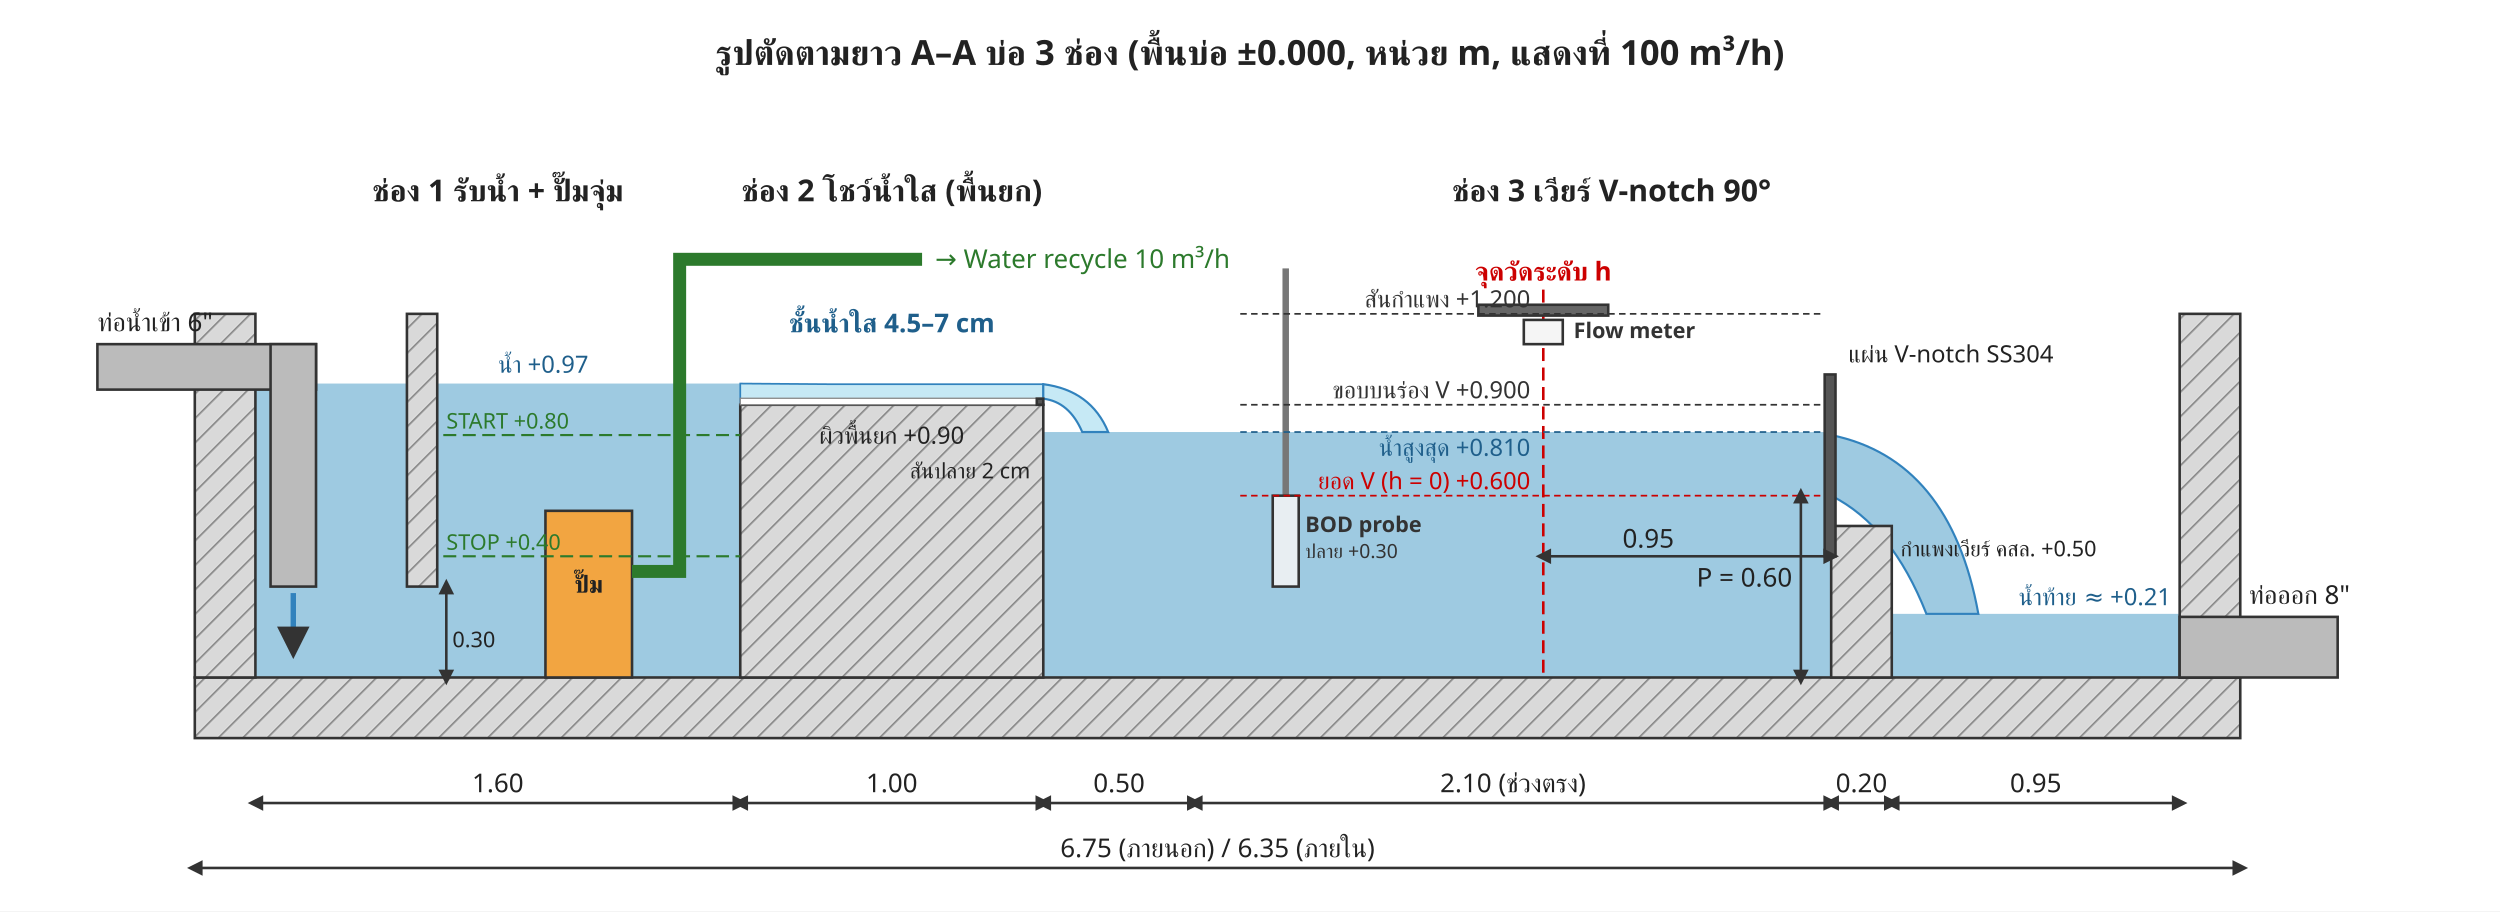
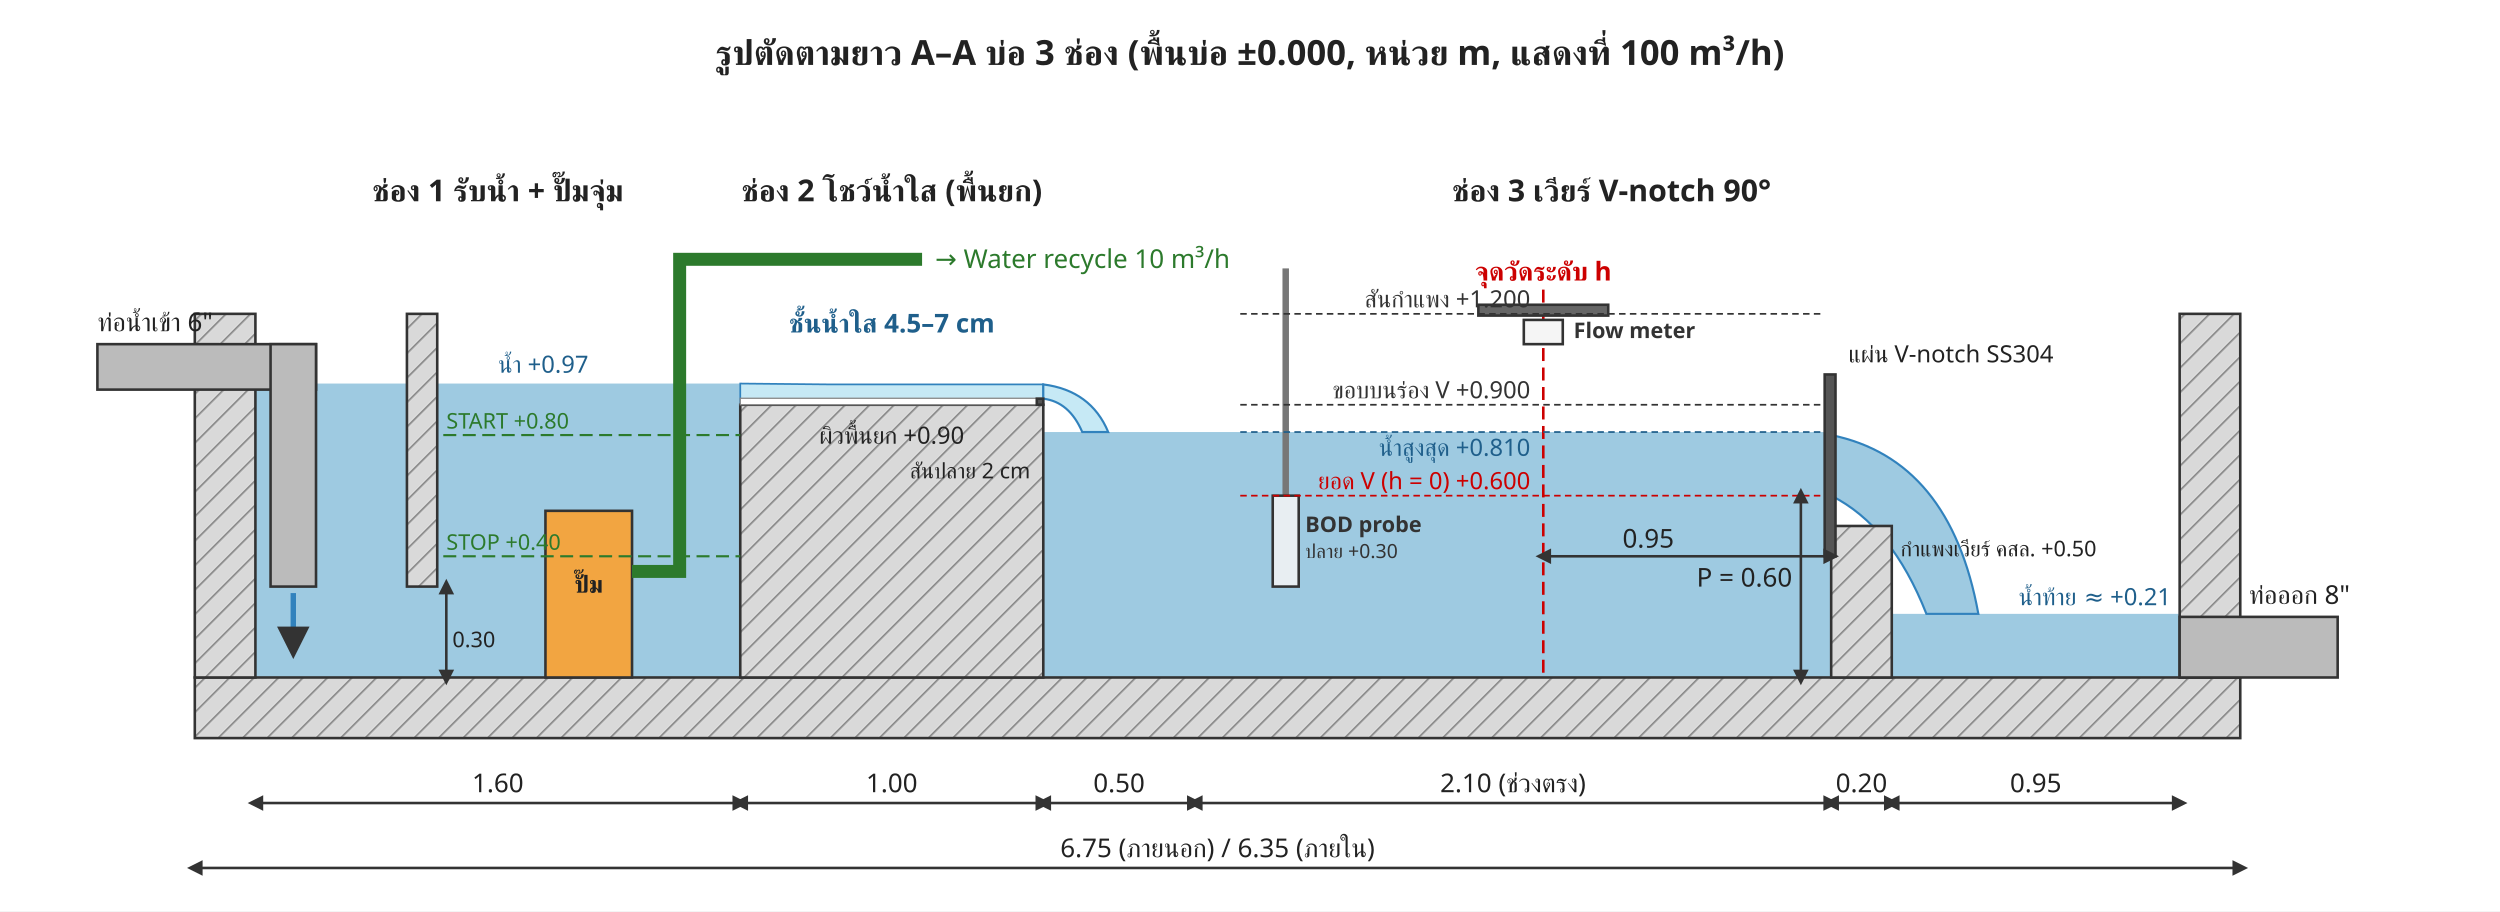
<svg xmlns="http://www.w3.org/2000/svg" viewBox="0 0 1155 421" width="1155" height="421" font-family="Sarabun, Tahoma, sans-serif">
  <defs>
    <pattern id="rc" width="8" height="8" patternUnits="userSpaceOnUse" patternTransform="rotate(45)">
      <rect width="8" height="8" fill="#d9d9d9" />
      <line x1="0" y1="0" x2="0" y2="8" stroke="#888" stroke-width="1.5" />
    </pattern>
    <marker id="a" viewBox="0 0 10 10" refX="5" refY="5" markerWidth="6" markerHeight="6" orient="auto-start-reverse">
      <path d="M0,0 L10,5 L0,10 z" fill="#333" />
    </marker>
  </defs>
  <rect width="1155" height="421" fill="white" />
  <text x="577.5" y="30.0" font-size="16" text-anchor="middle" fill="#222" font-weight="bold">รูปตัดตามยาว A–A บ่อ 3 ช่อง  (พื้นบ่อ ±0.000, หน่วย m, แสดงที่ 100 m³/h)</text>
  <rect x="118.0" y="177.2" width="224.0" height="135.8" fill="#9ecae1" stroke="none" stroke-width="1.2" />
-   <polygon points="342.0,177.2 384.0,177.5 482.0,177.5 482.0,187.0 342.0,187.0" fill="#c6e9f5" stroke="#3182bd" stroke-width="0.8" fill-opacity="1" />
+   <polygon points="342.0,177.2 384.0,177.6 482.0,177.6 482.0,187.0 342.0,187.0" fill="#c6e9f5" stroke="#3182bd" stroke-width="0.8" fill-opacity="1" />
  <rect x="482.0" y="199.6" width="364.0" height="113.4" fill="#9ecae1" stroke="none" stroke-width="1.2" />
  <rect x="874.0" y="283.6" width="133.0" height="29.4" fill="#9ecae1" stroke="none" stroke-width="1.2" />
-   <path d="M482.0,177.5 Q504.0,180.3 512.0,199.6 L500.0,199.6 Q494.0,185.6 482.0,184.2 z" fill="#c6e9f5" stroke="#3182bd" />
+   <path d="M482.0,177.6 Q504.0,180.4 512.0,199.6 L500.0,199.6 Q494.0,185.6 482.0,184.2 z" fill="#c6e9f5" stroke="#3182bd" />
  <path d="M846.0,201.0 Q901.0,212.2 914.0,283.6 L890.0,283.6 Q874.0,243.0 846.0,229.0 z" fill="#9ecae1" stroke="#3182bd" />
  <rect x="90.0" y="313.0" width="945.0" height="28.0" fill="url(#rc)" stroke="#333" stroke-width="1.2" />
  <rect x="90.0" y="145.0" width="28.0" height="168.0" fill="url(#rc)" stroke="#333" stroke-width="1.2" />
  <rect x="1007.0" y="145.0" width="28.0" height="168.0" fill="url(#rc)" stroke="#333" stroke-width="1.2" />
  <rect x="342.0" y="187.0" width="140.0" height="126.0" fill="url(#rc)" stroke="#333" stroke-width="1.2" />
  <rect x="342.0" y="184.0" width="140.0" height="3.0" fill="#fff" stroke="#888" stroke-width="0.6" />
  <rect x="479.0" y="184.2" width="3.0" height="2.8" fill="#555" stroke="#333" stroke-width="1.2" />
  <rect x="45.0" y="159.0" width="101.0" height="21.0" fill="#bbb" stroke="#333" stroke-width="1.2" />
  <rect x="125.0" y="159.0" width="21.0" height="112.0" fill="#bbb" stroke="#333" stroke-width="1.2" />
  <text x="45.0" y="153.0" font-size="12" text-anchor="start" fill="#222" font-weight="normal">ท่อน้ำเข้า 6"</text>
  <line x1="135.5" y1="274.0" x2="135.5" y2="297.0" stroke="#3182bd" stroke-width="2.5" marker-end="url(#a)" />
  <rect x="188.0" y="145.0" width="14.0" height="126.0" fill="url(#rc)" stroke="#333" stroke-width="1.2" />
  <line x1="206.2" y1="271.0" x2="206.2" y2="313.0" stroke="#333" stroke-width="1.2" marker-start="url(#a)" marker-end="url(#a)" />
  <text x="209.0" y="299.0" font-size="10" text-anchor="start" fill="#222" font-weight="normal">0.30</text>
  <rect x="252.0" y="236.0" width="40.0" height="77.0" fill="#f2a541" stroke="#333" stroke-width="1.2" />
  <text x="272.0" y="273.8" font-size="11" text-anchor="middle" fill="#222" font-weight="bold">ปั๊ม</text>
  <path d="M292.0,264.0 H314.0 V119.8 H426.0" fill="none" stroke="#2c7a2c" stroke-width="6" />
  <text x="432.0" y="123.8" font-size="12" text-anchor="start" fill="#2c7a2c" font-weight="normal">→ Water recycle 10 m³/h</text>
  <line x1="204.8" y1="201.0" x2="342.0" y2="201.0" stroke="#2c7a2c" stroke-width="1" stroke-dasharray="6 3" />
  <text x="206.2" y="198.0" font-size="10" text-anchor="start" fill="#2c7a2c" font-weight="normal">START +0.80</text>
  <line x1="204.8" y1="257.0" x2="342.0" y2="257.0" stroke="#2c7a2c" stroke-width="1" stroke-dasharray="6 3" />
  <text x="206.2" y="254.0" font-size="10" text-anchor="start" fill="#2c7a2c" font-weight="normal">STOP +0.40</text>
  <line x1="713.0" y1="133.8" x2="713.0" y2="313.0" stroke="#c00" stroke-width="1.2" stroke-dasharray="6 3" />
  <text x="713.0" y="129.6" font-size="12" text-anchor="middle" fill="#c00" font-weight="bold">จุดวัดระดับ h</text>
  <rect x="683.0" y="140.8" width="60.0" height="5.0" fill="#666" stroke="#333" stroke-width="1.2" />
  <rect x="704.0" y="147.8" width="18.0" height="11.2" fill="#f5f5f5" stroke="#333" stroke-width="1.2" />
  <text x="727.0" y="156.2" font-size="10" text-anchor="start" fill="#333" font-weight="bold">Flow meter</text>
  <line x1="594.0" y1="124.0" x2="594.0" y2="254.2" stroke="#777" stroke-width="3" />
  <rect x="588.0" y="229.0" width="12.0" height="42.0" fill="#e8eef2" stroke="#333" stroke-width="1.2" />
  <text x="603.0" y="245.8" font-size="10" text-anchor="start" fill="#333" font-weight="bold">BOD probe</text>
  <text x="603.0" y="257.8" font-size="9" text-anchor="start" fill="#333" font-weight="normal">ปลาย +0.30</text>
  <rect x="846.0" y="243.0" width="28.0" height="70.0" fill="url(#rc)" stroke="#333" stroke-width="1.2" />
  <rect x="843.0" y="173.0" width="5.0" height="84.0" fill="#555" stroke="#333" stroke-width="1.2" />
  <text x="854.0" y="167.4" font-size="11" text-anchor="start" fill="#222" font-weight="normal">แผ่น V-notch SS304</text>
  <text x="878.0" y="257.0" font-size="10" text-anchor="start" fill="#222" font-weight="normal">กำแพงเวียร์ คสล. +0.50</text>
  <rect x="1007.0" y="285.0" width="73.0" height="28.0" fill="#bbb" stroke="#333" stroke-width="1.2" />
  <text x="1039.0" y="279.0" font-size="12" text-anchor="start" fill="#222" font-weight="normal">ท่อออก 8"</text>
  <line x1="573.0" y1="145.0" x2="842.0" y2="145.0" stroke="#333" stroke-width="0.8" stroke-dasharray="3 2" />
  <text x="707.0" y="142.0" font-size="11" text-anchor="end" fill="#333" font-weight="normal">สันกำแพง +1.200</text>
  <line x1="573.0" y1="187.0" x2="842.0" y2="187.0" stroke="#333" stroke-width="0.8" stroke-dasharray="3 2" />
  <text x="707.0" y="184.0" font-size="11" text-anchor="end" fill="#333" font-weight="normal">ขอบบนร่อง V +0.900</text>
  <line x1="573.0" y1="199.6" x2="842.0" y2="199.6" stroke="#1f5f8b" stroke-width="0.8" stroke-dasharray="3 2" />
  <text x="707.0" y="210.6" font-size="11" text-anchor="end" fill="#1f5f8b" font-weight="normal">น้ำสูงสุด +0.810</text>
  <line x1="573.0" y1="229.0" x2="842.0" y2="229.0" stroke="#c00" stroke-width="0.8" stroke-dasharray="3 2" />
  <text x="707.0" y="226.0" font-size="11" text-anchor="end" fill="#c00" font-weight="normal">ยอด V (h = 0) +0.600</text>
  <text x="412.0" y="205.0" font-size="11" text-anchor="middle" fill="#222" font-weight="normal">ผิวพื้นยก +0.90</text>
-   <text x="412.0" y="153.5" font-size="12" text-anchor="middle" fill="#1f5f8b" font-weight="bold">ชั้นน้ำใส 4.5–7 cm</text>
+   <text x="412.0" y="153.6" font-size="12" text-anchor="middle" fill="#1f5f8b" font-weight="bold">ชั้นน้ำใส 4.5–7 cm</text>
  <text x="476.0" y="221.0" font-size="10" text-anchor="end" fill="#222" font-weight="normal">สันปลาย 2 cm</text>
  <text x="251.0" y="172.2" font-size="11" text-anchor="middle" fill="#1f5f8b" font-weight="normal">น้ำ +0.97</text>
  <text x="1003.0" y="279.6" font-size="11" text-anchor="end" fill="#1f5f8b" font-weight="normal">น้ำท้าย ≈ +0.21</text>
  <line x1="832.0" y1="229.0" x2="832.0" y2="313.0" stroke="#333" stroke-width="1.2" marker-start="url(#a)" marker-end="url(#a)" />
  <text x="828.0" y="271.0" font-size="12" text-anchor="end" fill="#222" font-weight="normal">P = 0.60</text>
  <line x1="713.0" y1="257.0" x2="846.0" y2="257.0" stroke="#333" stroke-width="1.2" marker-start="url(#a)" marker-end="url(#a)" />
  <text x="761.5" y="253.0" font-size="12" text-anchor="middle" fill="#222" font-weight="normal">0.95</text>
  <text x="230.0" y="93.0" font-size="14" text-anchor="middle" fill="#222" font-weight="bold">ช่อง 1  รับน้ำ + ปั๊มจุ่ม</text>
  <text x="412.0" y="93.0" font-size="14" text-anchor="middle" fill="#222" font-weight="bold">ช่อง 2  โชว์น้ำใส (พื้นยก)</text>
  <text x="744.5" y="93.0" font-size="14" text-anchor="middle" fill="#222" font-weight="bold">ช่อง 3  เวียร์ V-notch 90°</text>
  <line x1="118.0" y1="371.0" x2="342.0" y2="371.0" stroke="#333" stroke-width="1.2" marker-start="url(#a)" marker-end="url(#a)" />
  <text x="230.0" y="366.0" font-size="12" text-anchor="middle" fill="#222" font-weight="normal">1.60</text>
  <line x1="342.0" y1="371.0" x2="482.0" y2="371.0" stroke="#333" stroke-width="1.2" marker-start="url(#a)" marker-end="url(#a)" />
  <text x="412.0" y="366.0" font-size="12" text-anchor="middle" fill="#222" font-weight="normal">1.00</text>
  <line x1="482.0" y1="371.0" x2="552.0" y2="371.0" stroke="#333" stroke-width="1.2" marker-start="url(#a)" marker-end="url(#a)" />
  <text x="517.0" y="366.0" font-size="12" text-anchor="middle" fill="#222" font-weight="normal">0.50</text>
  <line x1="552.0" y1="371.0" x2="846.0" y2="371.0" stroke="#333" stroke-width="1.2" marker-start="url(#a)" marker-end="url(#a)" />
  <text x="699.0" y="366.0" font-size="12" text-anchor="middle" fill="#222" font-weight="normal">2.10 (ช่วงตรง)</text>
  <line x1="846.0" y1="371.0" x2="874.0" y2="371.0" stroke="#333" stroke-width="1.2" marker-start="url(#a)" marker-end="url(#a)" />
  <text x="860.0" y="366.0" font-size="12" text-anchor="middle" fill="#222" font-weight="normal">0.20</text>
  <line x1="874.0" y1="371.0" x2="1007.0" y2="371.0" stroke="#333" stroke-width="1.2" marker-start="url(#a)" marker-end="url(#a)" />
  <text x="940.5" y="366.0" font-size="12" text-anchor="middle" fill="#222" font-weight="normal">0.95</text>
  <line x1="90.0" y1="401.0" x2="1035.0" y2="401.0" stroke="#333" stroke-width="1.2" marker-start="url(#a)" marker-end="url(#a)" />
  <text x="562.5" y="396.0" font-size="12" text-anchor="middle" fill="#222" font-weight="normal">6.75 (ภายนอก) / 6.35 (ภายใน)</text>
</svg>
